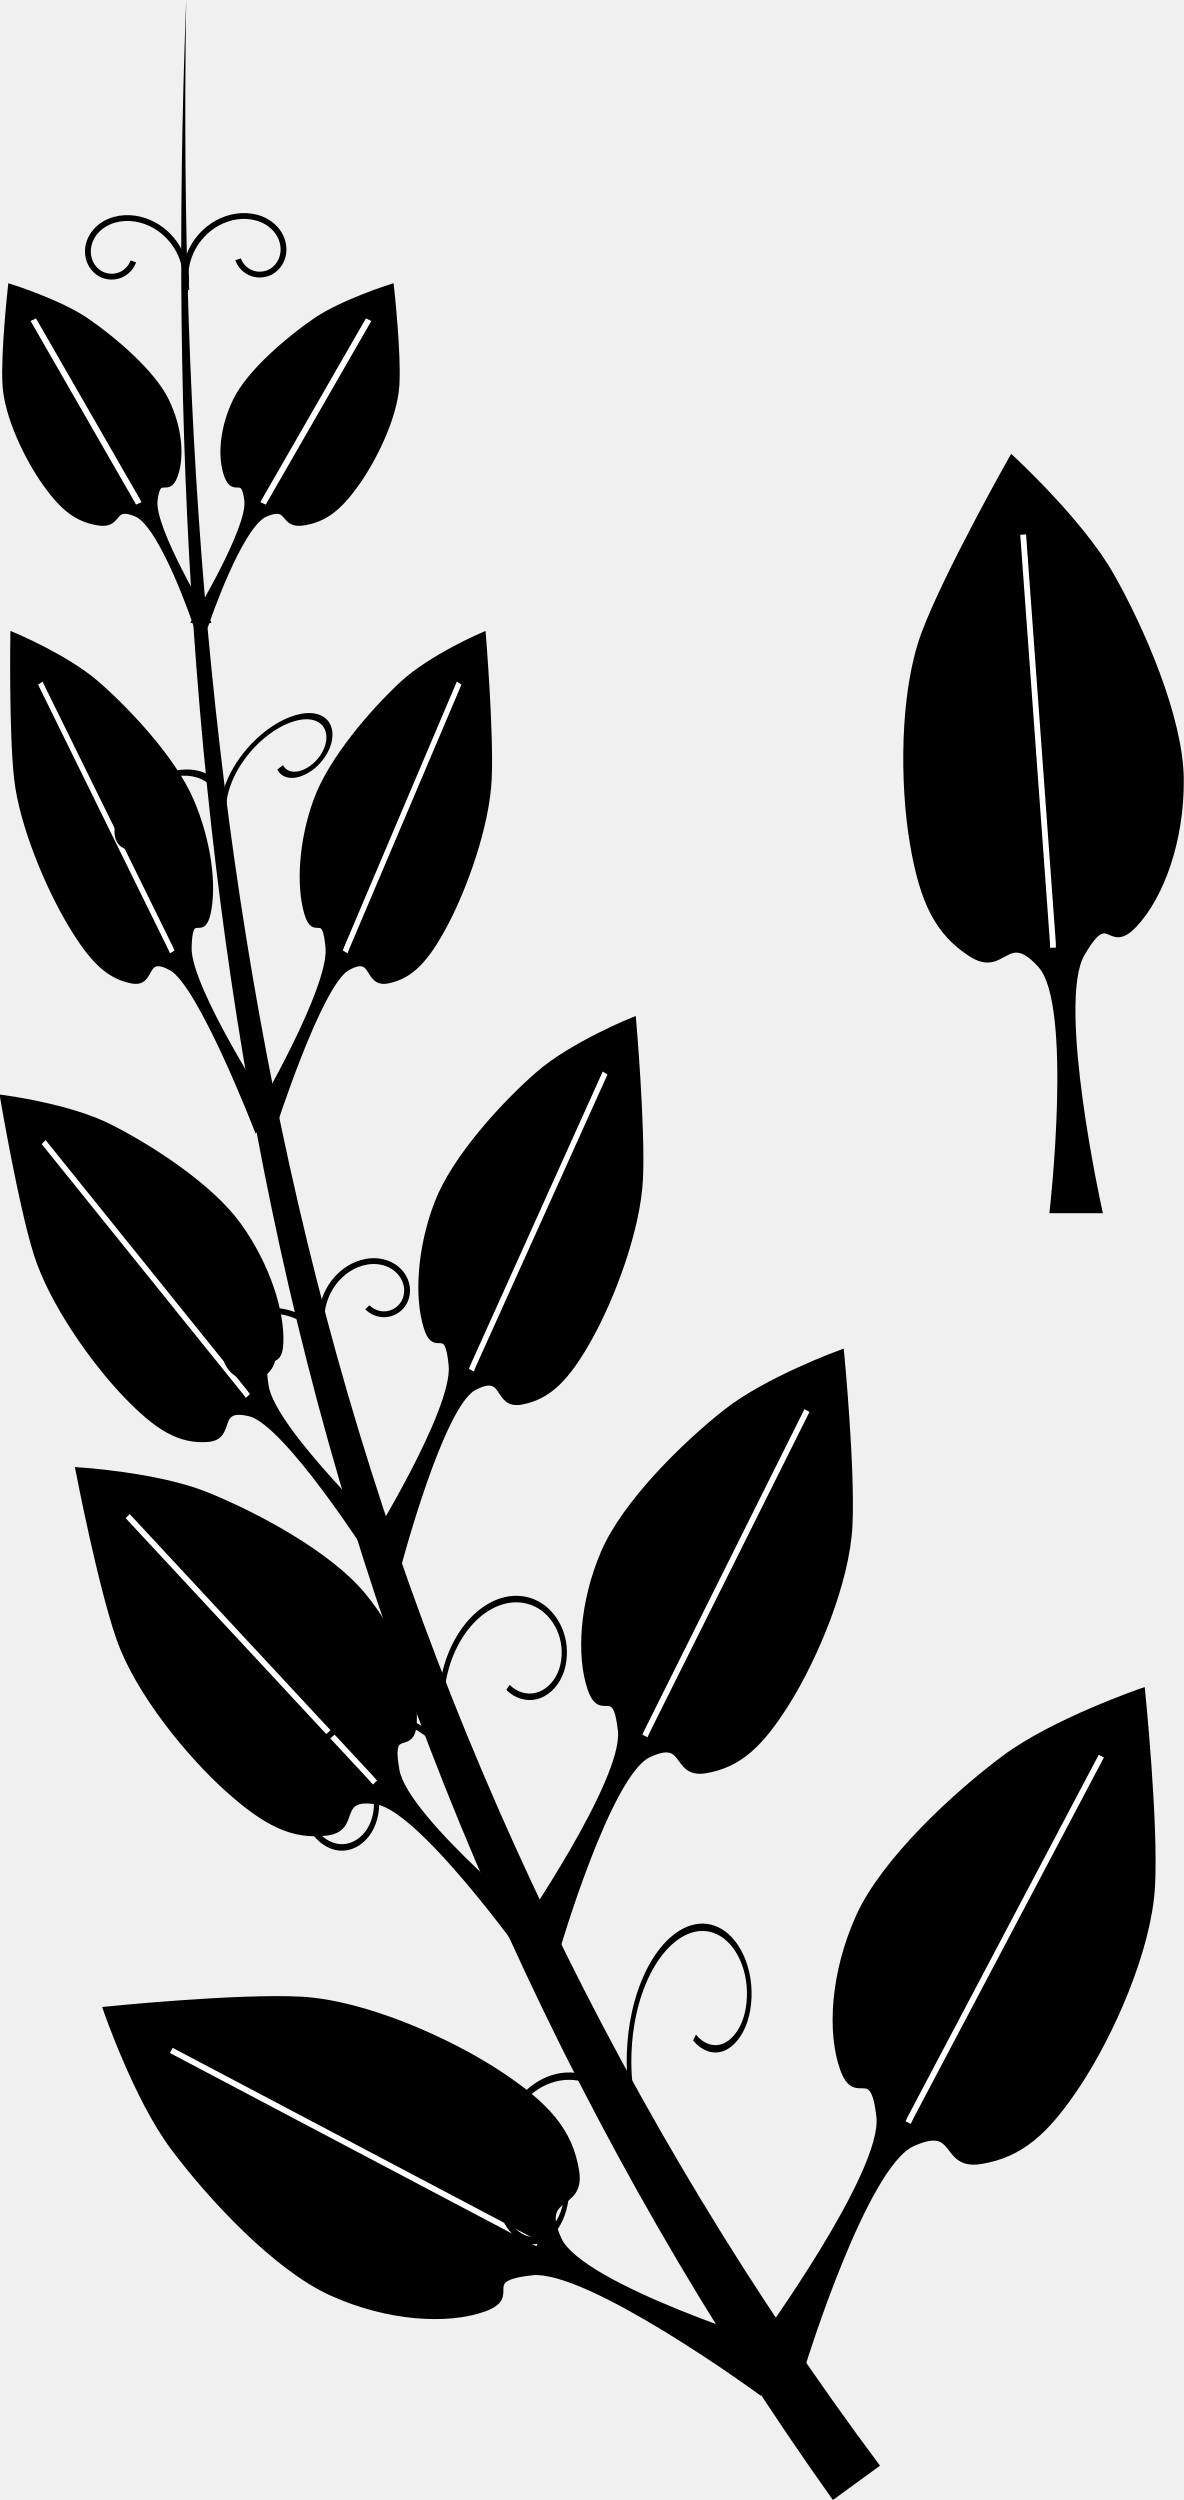
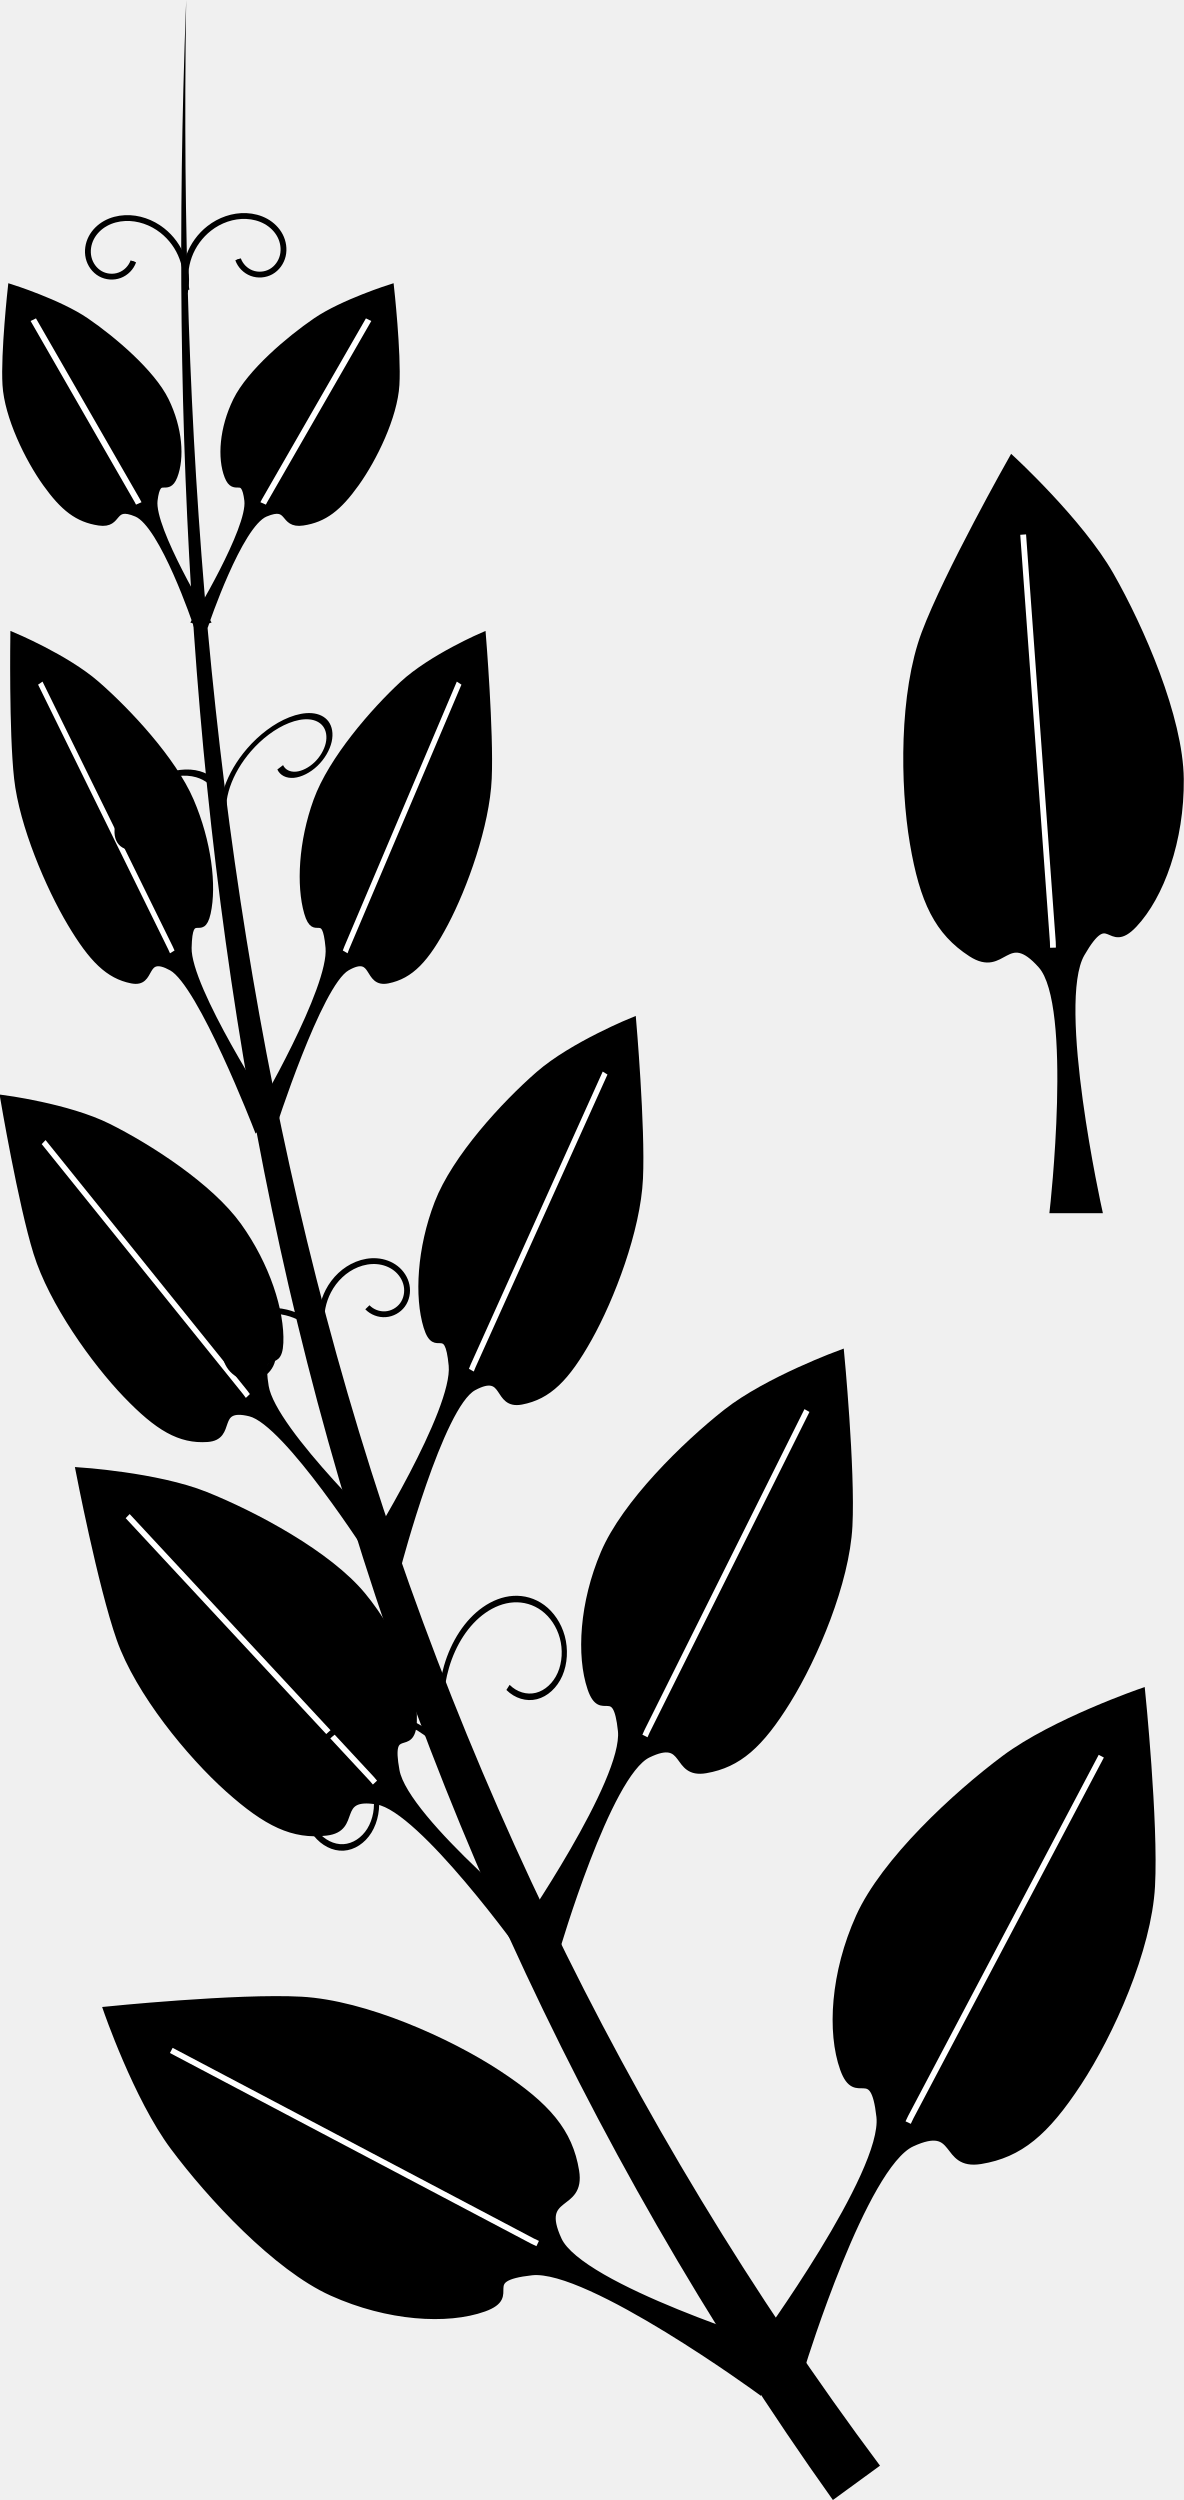
<svg xmlns="http://www.w3.org/2000/svg" width="203.113" height="428.945" id="svg2" version="1.1">
-   <defs id="defs4">
-     </defs>
  <g id="layer1" transform="translate(-449.3899,-149.6993)">
    <g id="g2997" transform="translate(510,-307)">
      <path id="path2993" d="m 113,535.362 c 0,0 -11.17,19.767 -15,30 -3.83,10.233 -3.693,25.999 -2,36 1.693,10.001 4.26,15.289 10,19 5.74,3.711 5.997,-4.753 12,2 6.003,6.753 2,42 2,42 l 8,0 c 0,0 -7.868,-35.556 -3,-44 4.868,-8.444 4.403,-0.131 9,-5 4.597,-4.869 8.109,-14.459 8,-25 -0.109,-10.541 -6.786,-25.838 -12,-35 -5.214,-9.162 -17,-20 -17,-20 z" style="fill:#000000;stroke:#000000;stroke-width:1px;stroke-linecap:butt;stroke-linejoin:miter;stroke-opacity:1" />
      <path id="path2995" d="m 114.941,548.423 5.089,69.879 0.03,1" style="fill:none;stroke:#ffffff;stroke-width:1px;stroke-linecap:butt;stroke-linejoin:miter;stroke-opacity:1" />
    </g>
    <g transform="matrix(0,-1,-1,0,955.6993,657.6993)" id="g3202">
      <path style="fill:#000000;fill-rule:evenodd;stroke:none" d="m 84.945,355.322 -5.891,8.081 c 60.751,43.262 129.748,74.435 201.918,91.874 0,0 1e-5,0 2e-5,1e-5 69.189,16.709 140.651,21.376 211.525,19.578 5.169,-0.131 10.336,-0.296 15.502,-0.492 -5.169,0.082 -10.338,0.132 -15.507,0.148 -70.876,0.222 -142.042,-6.037 -210.274,-24.149 -1e-5,0 -1e-5,0 -1e-5,-10e-6 C 211.074,431.487 143.665,399.148 84.945,355.322 z" id="path3204" />
      <g id="g3206" transform="matrix(0.4013144,0.9159404,-0.9159404,0.4013144,662.8731,-8.016079)">
        <path style="fill:#000000;stroke:#000000;stroke-width:1px;stroke-linecap:butt;stroke-linejoin:miter;stroke-opacity:1" d="m 113,535.362 c 0,0 -11.17,19.767 -15,30 -3.83,10.233 -3.693,25.999 -2,36 1.693,10.001 4.26,15.289 10,19 5.74,3.711 5.997,-4.753 12,2 6.003,6.753 2,42 2,42 l 8,0 c 0,0 -7.868,-35.556 -3,-44 4.868,-8.444 4.403,-0.131 9,-5 4.597,-4.869 8.109,-14.459 8,-25 -0.109,-10.541 -6.786,-25.838 -12,-35 -5.214,-9.162 -17,-20 -17,-20 z" id="path3208" />
        <path style="fill:none;stroke:#ffffff;stroke-width:1px;stroke-linecap:butt;stroke-linejoin:miter;stroke-opacity:1" d="m 114.941,548.423 5.089,69.879 0.03,1" id="path3210" />
      </g>
      <g transform="matrix(0.3564737,0.7684415,-0.8135981,0.3366885,671.2058,94.87927)" id="g3212">
        <path id="path3214" d="m 113,535.362 c 0,0 -11.17,19.767 -15,30 -3.83,10.233 -3.693,25.999 -2,36 1.693,10.001 4.26,15.289 10,19 5.74,3.711 5.997,-4.753 12,2 6.003,6.753 2,42 2,42 l 8,0 c 0,0 -7.868,-35.556 -3,-44 4.868,-8.444 4.403,-0.131 9,-5 4.597,-4.869 8.109,-14.459 8,-25 -0.109,-10.541 -6.786,-25.838 -12,-35 -5.214,-9.162 -17,-20 -17,-20 z" style="fill:#000000;stroke:#000000;stroke-width:1.158px;stroke-linecap:butt;stroke-linejoin:miter;stroke-opacity:1" />
        <path id="path3216" d="m 114.941,548.423 5.089,69.879 0.03,1" style="fill:none;stroke:#ffffff;stroke-width:1.158px;stroke-linecap:butt;stroke-linejoin:miter;stroke-opacity:1" />
      </g>
      <g id="g3218" transform="matrix(0.3254301,0.6343516,-0.7427458,0.2779378,693.8208,177.1478)">
        <path style="fill:#000000;stroke:#000000;stroke-width:1.334px;stroke-linecap:butt;stroke-linejoin:miter;stroke-opacity:1" d="m 113,535.362 c 0,0 -11.17,19.767 -15,30 -3.83,10.233 -3.693,25.999 -2,36 1.693,10.001 4.26,15.289 10,19 5.74,3.711 5.997,-4.753 12,2 6.003,6.753 2,42 2,42 l 8,0 c 0,0 -7.868,-35.556 -3,-44 4.868,-8.444 4.403,-0.131 9,-5 4.597,-4.869 8.109,-14.459 8,-25 -0.109,-10.541 -6.786,-25.838 -12,-35 -5.214,-9.162 -17,-20 -17,-20 z" id="path3220" />
        <path style="fill:none;stroke:#ffffff;stroke-width:1.334px;stroke-linecap:butt;stroke-linejoin:miter;stroke-opacity:1" d="m 114.941,548.423 5.089,69.879 0.03,1" id="path3222" />
      </g>
      <g transform="matrix(0.2943865,0.5404886,-0.6718935,0.2368122,725.4357,235.5357)" id="g3224">
        <path id="path3226" d="m 113,535.362 c 0,0 -11.17,19.767 -15,30 -3.83,10.233 -3.693,25.999 -2,36 1.693,10.001 4.26,15.289 10,19 5.74,3.711 5.997,-4.753 12,2 6.003,6.753 4.744,43.202 4.744,43.202 L 128,664.362 c 0,0 -7.868,-35.556 -3,-44 4.868,-8.444 4.403,-0.131 9,-5 4.597,-4.869 8.109,-14.459 8,-25 -0.109,-10.541 -6.786,-25.838 -12,-35 -5.214,-9.162 -17,-20 -17,-20 z" style="fill:#000000;stroke:#000000;stroke-width:1.52px;stroke-linecap:butt;stroke-linejoin:miter;stroke-opacity:1" />
        <path id="path3228" d="m 114.941,548.423 5.089,69.879 0.03,1" style="fill:none;stroke:#ffffff;stroke-width:1.52px;stroke-linecap:butt;stroke-linejoin:miter;stroke-opacity:1" />
      </g>
      <g id="g3230" transform="matrix(0.2012558,0.5002617,-0.4593365,0.219187,681.927,265.3556)">
        <path style="fill:#000000;stroke:#000000;stroke-width:1.911px;stroke-linecap:butt;stroke-linejoin:miter;stroke-opacity:1" d="m 113,535.362 c 0,0 -11.17,19.767 -15,30 -3.83,10.233 -3.693,25.999 -2,36 1.693,10.001 4.26,15.289 10,19 5.74,3.711 5.997,-4.753 12,2 6.003,6.753 2,42 2,42 l 3.594,0.379 c 0,0 -3.462,-35.934 1.406,-44.379 4.868,-8.444 4.403,-0.131 9,-5 4.597,-4.869 8.109,-14.459 8,-25 -0.109,-10.541 -6.786,-25.838 -12,-35 -5.214,-9.162 -17,-20 -17,-20 z" id="path3232" />
        <path style="fill:none;stroke:#ffffff;stroke-width:1.911px;stroke-linecap:butt;stroke-linejoin:miter;stroke-opacity:1" d="m 114.941,548.423 5.089,69.879 0.03,1" id="path3234" />
      </g>
      <g transform="matrix(-0.9159404,0.4013144,-0.4013144,-0.9159404,481.5609,933.1171)" id="g3236">
        <path id="path3238" d="m 113,535.362 c 0,0 -11.17,19.767 -15,30 -3.83,10.233 -3.693,25.999 -2,36 1.693,10.001 4.26,15.289 10,19 5.74,3.711 5.997,-4.753 12,2 6.003,6.753 2,42 2,42 l 8,0 c 0,0 -7.868,-35.556 -3,-44 4.868,-8.444 4.403,-0.131 9,-5 4.597,-4.869 8.109,-14.459 8,-25 -0.109,-10.541 -6.786,-25.838 -12,-35 -5.214,-9.162 -17,-20 -17,-20 z" style="fill:#000000;stroke:#000000;stroke-width:1px;stroke-linecap:butt;stroke-linejoin:miter;stroke-opacity:1" />
        <path id="path3240" d="m 114.941,548.423 5.089,69.879 0.03,1" style="fill:none;stroke:#ffffff;stroke-width:1px;stroke-linecap:butt;stroke-linejoin:miter;stroke-opacity:1" />
      </g>
      <g id="g3242" transform="matrix(0.558902,-0.6365566,-0.6854619,-0.552669,559.5513,860.6667)">
        <path style="fill:#000000;stroke:#000000;stroke-width:1.158px;stroke-linecap:butt;stroke-linejoin:miter;stroke-opacity:1" d="m 113,535.362 c 0,0 -11.17,19.767 -15,30 -3.83,10.233 -3.693,25.999 -2,36 1.693,10.001 4.26,15.289 10,19 5.74,3.711 5.997,-4.753 12,2 6.003,6.753 3.961,41.02 3.961,41.02 L 128,664.362 c 0,0 -7.868,-35.556 -3,-44 4.868,-8.444 4.403,-0.131 9,-5 4.597,-4.869 8.109,-14.459 8,-25 -0.109,-10.541 -6.786,-25.838 -12,-35 -5.214,-9.162 -17,-20 -17,-20 z" id="path3244" />
        <path style="fill:none;stroke:#ffffff;stroke-width:1.158px;stroke-linecap:butt;stroke-linejoin:miter;stroke-opacity:1" d="m 114.941,548.423 5.089,69.879 0.03,1" id="path3246" />
      </g>
      <g transform="matrix(0.4746417,-0.5319981,-0.6488572,-0.4559661,613.3334,810.0322)" id="g3248">
        <path id="path3250" d="m 113,535.362 c 0,0 -11.17,19.767 -15,30 -3.83,10.233 -3.693,25.999 -2,36 1.693,10.001 4.26,15.289 10,19 5.74,3.711 5.997,-4.753 12,2 6.003,6.753 4.252,40.923 4.252,40.923 L 128,664.362 c 0,0 -7.868,-35.556 -3,-44 4.868,-8.444 4.403,-0.131 9,-5 4.597,-4.869 8.109,-14.459 8,-25 -0.109,-10.541 -6.786,-25.838 -12,-35 -5.214,-9.162 -17,-20 -17,-20 z" style="fill:#000000;stroke:#000000;stroke-width:1.334px;stroke-linecap:butt;stroke-linejoin:miter;stroke-opacity:1" />
        <path id="path3252" d="m 114.941,548.423 5.089,69.879 0.03,1" style="fill:none;stroke:#ffffff;stroke-width:1.334px;stroke-linecap:butt;stroke-linejoin:miter;stroke-opacity:1" />
      </g>
      <g id="g3254" transform="matrix(0.2943865,-0.5207665,-0.6718935,-0.2818251,725.4357,713.8107)">
        <path style="fill:#000000;stroke:#000000;stroke-width:1.52px;stroke-linecap:butt;stroke-linejoin:miter;stroke-opacity:1" d="m 113,535.362 c 0,0 -11.17,19.767 -15,30 -3.83,10.233 -3.693,25.999 -2,36 1.693,10.001 4.26,15.289 10,19 5.74,3.711 5.997,-4.753 12,2 6.003,6.753 4.744,43.202 4.744,43.202 L 128,664.362 c 0,0 -7.868,-35.556 -3,-44 4.868,-8.444 4.403,-0.131 9,-5 4.597,-4.869 8.109,-14.459 8,-25 -0.109,-10.541 -6.786,-25.838 -12,-35 -5.214,-9.162 -17,-20 -17,-20 z" id="path3256" />
        <path style="fill:none;stroke:#ffffff;stroke-width:1.52px;stroke-linecap:butt;stroke-linejoin:miter;stroke-opacity:1" d="m 114.941,548.423 5.089,69.879 0.03,1" id="path3258" />
      </g>
      <g transform="matrix(0.2012558,-0.5002617,-0.4593365,-0.219187,681.927,678.3055)" id="g3260">
        <path id="path3262" d="m 113,535.362 c 0,0 -11.17,19.767 -15,30 -3.83,10.233 -3.693,25.999 -2,36 1.693,10.001 4.26,15.289 10,19 5.74,3.711 5.997,-4.753 12,2 6.003,6.753 2,42 2,42 l 3.594,0.379 c 0,0 -3.462,-35.934 1.406,-44.379 4.868,-8.444 4.403,-0.131 9,-5 4.597,-4.869 8.109,-14.459 8,-25 -0.109,-10.541 -6.786,-25.838 -12,-35 -5.214,-9.162 -17,-20 -17,-20 z" style="fill:#000000;stroke:#000000;stroke-width:1.911px;stroke-linecap:butt;stroke-linejoin:miter;stroke-opacity:1" />
        <path id="path3264" d="m 114.941,548.423 5.089,69.879 0.03,1" style="fill:none;stroke:#ffffff;stroke-width:1.911px;stroke-linecap:butt;stroke-linejoin:miter;stroke-opacity:1" />
      </g>
      <g id="g3266">
        <path id="path3268" d="m 458.205,474.302 c 1.942,0.4 3.995,0.247 5.857,-0.435 1.862,-0.683 3.527,-1.893 4.75,-3.454 1.409,-1.797 2.225,-4.083 2.121,-6.364 -0.053,-1.171 -0.348,-2.338 -0.918,-3.362 -0.57,-1.024 -1.422,-1.9 -2.462,-2.44 -1.041,-0.539 -2.271,-0.729 -3.412,-0.463 -1.142,0.266 -2.179,1 -2.754,2.022 -0.562,0.999 -0.658,2.249 -0.256,3.322 0.403,1.074 1.296,1.952 2.377,2.335 l 0,0" style="fill:none;stroke:#000000;stroke-width:1px;stroke-linecap:butt;stroke-linejoin:miter;stroke-opacity:1" />
        <path style="fill:none;stroke:#000000;stroke-width:1px;stroke-linecap:butt;stroke-linejoin:miter;stroke-opacity:1" d="m 457.852,474.591 c 1.942,-0.4 3.995,-0.247 5.857,0.435 1.862,0.683 3.527,1.893 4.75,3.454 1.409,1.797 2.225,4.083 2.121,6.364 -0.053,1.171 -0.348,2.338 -0.918,3.362 -0.57,1.024 -1.422,1.9 -2.462,2.44 -1.041,0.539 -2.271,0.729 -3.412,0.463 -1.142,-0.266 -2.179,-1 -2.754,-2.022 -0.562,-0.999 -0.658,-2.249 -0.256,-3.322 0.403,-1.074 1.296,-1.952 2.377,-2.335 l 0,0" id="path3270" />
      </g>
      <g transform="matrix(1,0,-0.4716045,1.083338,132.3531,-46.02197)" id="g3272">
        <path id="path3274" d="m 458.205,474.302 c 1.942,0.4 3.995,0.247 5.857,-0.435 1.862,-0.683 3.527,-1.893 4.75,-3.454 1.409,-1.797 2.225,-4.083 2.121,-6.364 -0.053,-1.171 -0.348,-2.338 -0.918,-3.362 -0.57,-1.024 -1.422,-1.9 -2.462,-2.44 -1.041,-0.539 -2.271,-0.729 -3.412,-0.463 -1.142,0.266 -2.179,1 -2.754,2.022 -0.562,0.999 -0.658,2.249 -0.256,3.322 0.403,1.074 1.296,1.952 2.377,2.335 l 0,0" style="fill:none;stroke:#000000;stroke-width:0.961px;stroke-linecap:butt;stroke-linejoin:miter;stroke-opacity:1" />
        <path style="fill:none;stroke:#000000;stroke-width:0.961px;stroke-linecap:butt;stroke-linejoin:miter;stroke-opacity:1" d="m 457.852,474.591 c 1.942,-0.4 3.995,-0.247 5.857,0.435 1.862,0.683 3.527,1.893 4.75,3.454 1.409,1.797 2.225,4.083 2.121,6.364 -0.053,1.171 -0.348,2.338 -0.918,3.362 -0.57,1.024 -1.422,1.9 -2.462,2.44 -1.041,0.539 -2.271,0.729 -3.412,0.463 -1.142,-0.266 -2.179,-1 -2.754,-2.022 -0.562,-0.999 -0.658,-2.249 -0.256,-3.322 0.403,-1.074 1.296,-1.952 2.377,-2.335 l 0,0" id="path3276" />
      </g>
      <g transform="matrix(0.9099368,0.4147469,-0.4147469,0.9099368,54.98584,-172.5072)" id="g3278">
        <path id="path3280" d="m 458.205,474.302 c 1.942,0.4 3.995,0.247 5.857,-0.435 1.862,-0.683 3.527,-1.893 4.75,-3.454 1.409,-1.797 2.225,-4.083 2.121,-6.364 -0.053,-1.171 -0.348,-2.338 -0.918,-3.362 -0.57,-1.024 -1.422,-1.9 -2.462,-2.44 -1.041,-0.539 -2.271,-0.729 -3.412,-0.463 -1.142,0.266 -2.179,1 -2.754,2.022 -0.562,0.999 -0.658,2.249 -0.256,3.322 0.403,1.074 1.296,1.952 2.377,2.335 l 0,0" style="fill:none;stroke:#000000;stroke-width:1px;stroke-linecap:butt;stroke-linejoin:miter;stroke-opacity:1" />
        <path style="fill:none;stroke:#000000;stroke-width:1px;stroke-linecap:butt;stroke-linejoin:miter;stroke-opacity:1" d="m 457.852,474.591 c 1.942,-0.4 3.995,-0.247 5.857,0.435 1.862,0.683 3.527,1.893 4.75,3.454 1.409,1.797 2.225,4.083 2.121,6.364 -0.053,1.171 -0.348,2.338 -0.918,3.362 -0.57,1.024 -1.422,1.9 -2.462,2.44 -1.041,0.539 -2.271,0.729 -3.412,0.463 -1.142,-0.266 -2.179,-1 -2.754,-2.022 -0.562,-0.999 -0.658,-2.249 -0.256,-3.322 0.403,-1.074 1.296,-1.952 2.377,-2.335 l 0,0" id="path3282" />
      </g>
      <g transform="matrix(1.597678,0.7958977,-0.9948624,1.278155,-58.98659,-544.692)" id="g3284">
        <path id="path3286" d="m 458.205,474.302 c 1.942,0.4 3.995,0.247 5.857,-0.435 1.862,-0.683 3.527,-1.893 4.75,-3.454 1.409,-1.797 2.225,-4.083 2.121,-6.364 -0.053,-1.171 -0.348,-2.338 -0.918,-3.362 -0.57,-1.024 -1.422,-1.9 -2.462,-2.44 -1.041,-0.539 -2.271,-0.729 -3.412,-0.463 -1.142,0.266 -2.179,1 -2.754,2.022 -0.562,0.999 -0.658,2.249 -0.256,3.322 0.403,1.074 1.296,1.952 2.377,2.335 l 0,0" style="fill:none;stroke:#000000;stroke-width:0.594px;stroke-linecap:butt;stroke-linejoin:miter;stroke-opacity:1" />
        <path style="fill:none;stroke:#000000;stroke-width:0.594px;stroke-linecap:butt;stroke-linejoin:miter;stroke-opacity:1" d="m 457.852,474.591 c 1.942,-0.4 3.995,-0.247 5.857,0.435 1.862,0.683 3.527,1.893 4.75,3.454 1.409,1.797 2.225,4.083 2.121,6.364 -0.053,1.171 -0.348,2.338 -0.918,3.362 -0.57,1.024 -1.422,1.9 -2.462,2.44 -1.041,0.539 -2.271,0.729 -3.412,0.463 -1.142,-0.266 -2.179,-1 -2.754,-2.022 -0.562,-0.999 -0.658,-2.249 -0.256,-3.322 0.403,-1.074 1.296,-1.952 2.377,-2.335 l 0,0" id="path3288" />
      </g>
-       <g transform="matrix(1.97281,0.7966618,-1.267244,1.240221,-166.1575,-559.3925)" id="g3290">
-         <path id="path3292" d="m 458.205,474.302 c 1.942,0.4 3.995,0.247 5.857,-0.435 1.862,-0.683 3.527,-1.893 4.75,-3.454 1.409,-1.797 2.225,-4.083 2.121,-6.364 -0.053,-1.171 -0.348,-2.338 -0.918,-3.362 -0.57,-1.024 -1.422,-1.9 -2.462,-2.44 -1.041,-0.539 -2.271,-0.729 -3.412,-0.463 -1.142,0.266 -2.179,1 -2.754,2.022 -0.562,0.999 -0.658,2.249 -0.256,3.322 0.403,1.074 1.296,1.952 2.377,2.335 l 0,0" style="fill:none;stroke:#000000;stroke-width:0.538px;stroke-linecap:butt;stroke-linejoin:miter;stroke-opacity:1" />
-         <path style="fill:none;stroke:#000000;stroke-width:0.538px;stroke-linecap:butt;stroke-linejoin:miter;stroke-opacity:1" d="m 457.852,474.591 c 1.942,-0.4 3.995,-0.247 5.857,0.435 1.862,0.683 3.527,1.893 4.75,3.454 1.409,1.797 2.225,4.083 2.121,6.364 -0.053,1.171 -0.348,2.338 -0.918,3.362 -0.57,1.024 -1.422,1.9 -2.462,2.44 -1.041,0.539 -2.271,0.729 -3.412,0.463 -1.142,-0.266 -2.179,-1 -2.754,-2.022 -0.562,-0.999 -0.658,-2.249 -0.256,-3.322 0.403,-1.074 1.296,-1.952 2.377,-2.335 l 0,0" id="path3294" />
-       </g>
+       <path id="path3292" d="m 458.205,474.302 c 1.942,0.4 3.995,0.247 5.857,-0.435 1.862,-0.683 3.527,-1.893 4.75,-3.454 1.409,-1.797 2.225,-4.083 2.121,-6.364 -0.053,-1.171 -0.348,-2.338 -0.918,-3.362 -0.57,-1.024 -1.422,-1.9 -2.462,-2.44 -1.041,-0.539 -2.271,-0.729 -3.412,-0.463 -1.142,0.266 -2.179,1 -2.754,2.022 -0.562,0.999 -0.658,2.249 -0.256,3.322 0.403,1.074 1.296,1.952 2.377,2.335 l 0,0" style="fill:none;stroke:#000000;stroke-width:0.538px;stroke-linecap:butt;stroke-linejoin:miter;stroke-opacity:1" />
+       <path style="fill:none;stroke:#000000;stroke-width:0.538px;stroke-linecap:butt;stroke-linejoin:miter;stroke-opacity:1" d="m 457.852,474.591 c 1.942,-0.4 3.995,-0.247 5.857,0.435 1.862,0.683 3.527,1.893 4.75,3.454 1.409,1.797 2.225,4.083 2.121,6.364 -0.053,1.171 -0.348,2.338 -0.918,3.362 -0.57,1.024 -1.422,1.9 -2.462,2.44 -1.041,0.539 -2.271,0.729 -3.412,0.463 -1.142,-0.266 -2.179,-1 -2.754,-2.022 -0.562,-0.999 -0.658,-2.249 -0.256,-3.322 0.403,-1.074 1.296,-1.952 2.377,-2.335 l 0,0" id="path3294" />
    </g>
  </g>
</svg>
